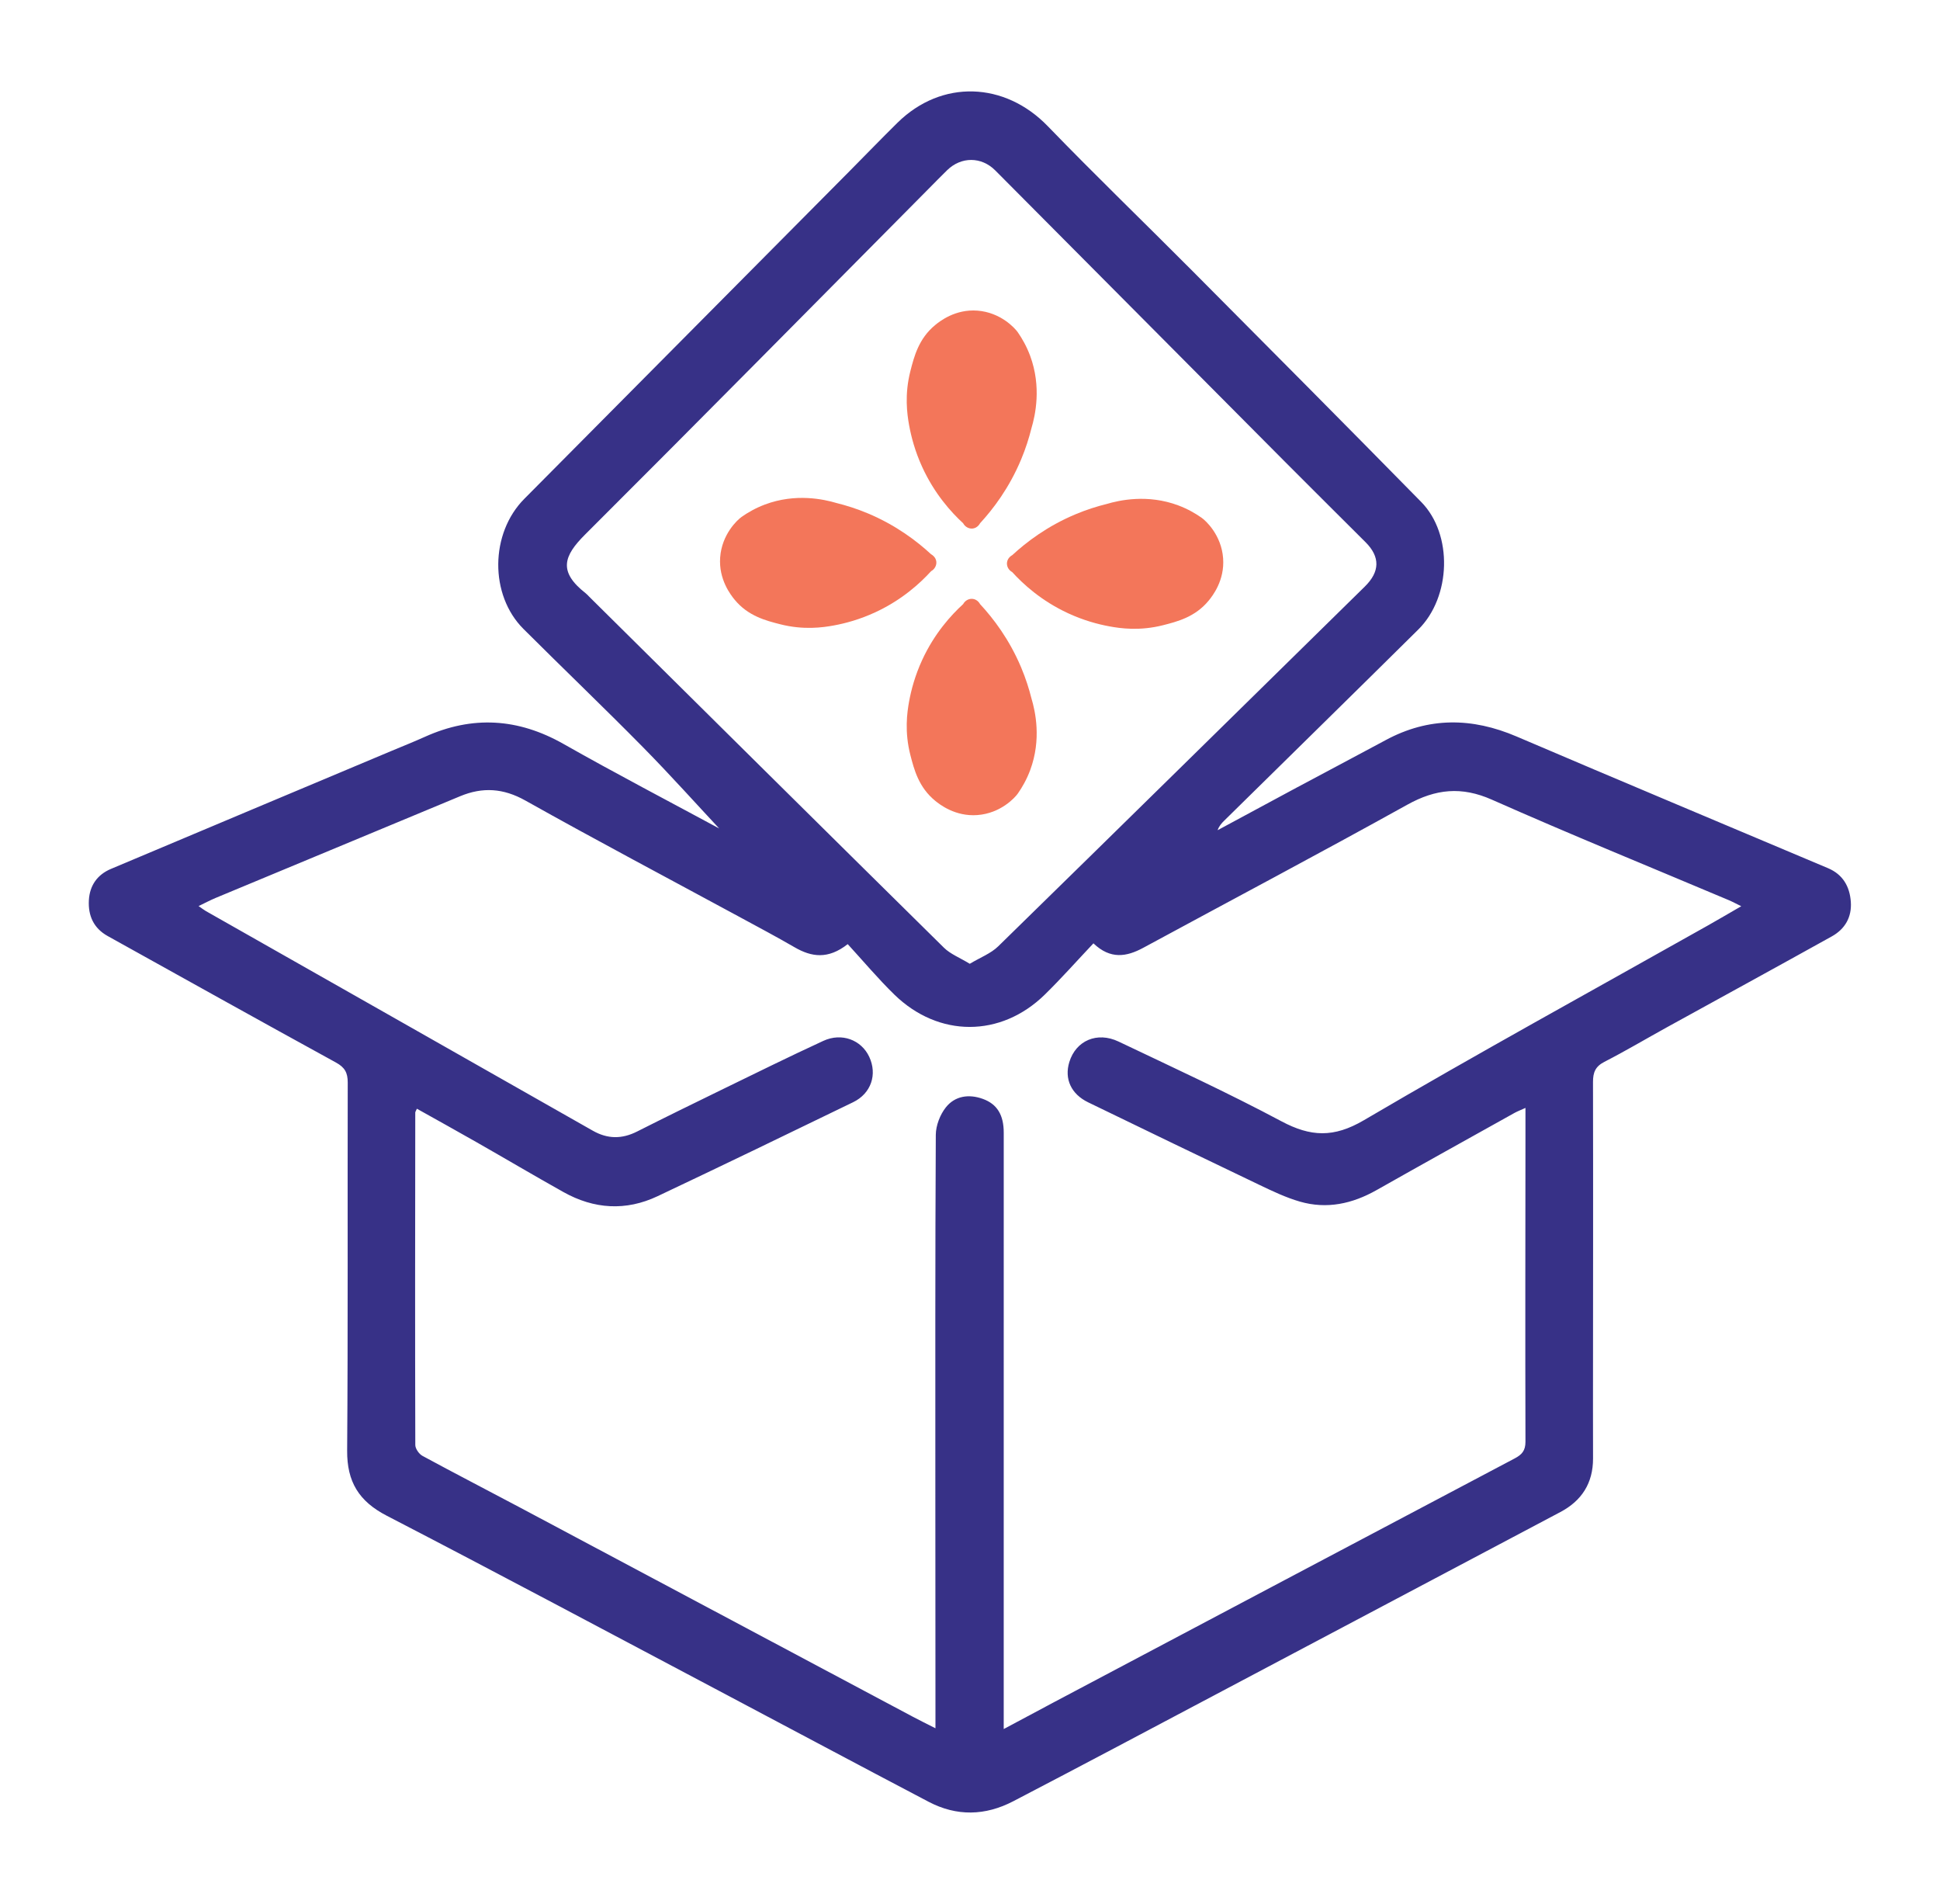
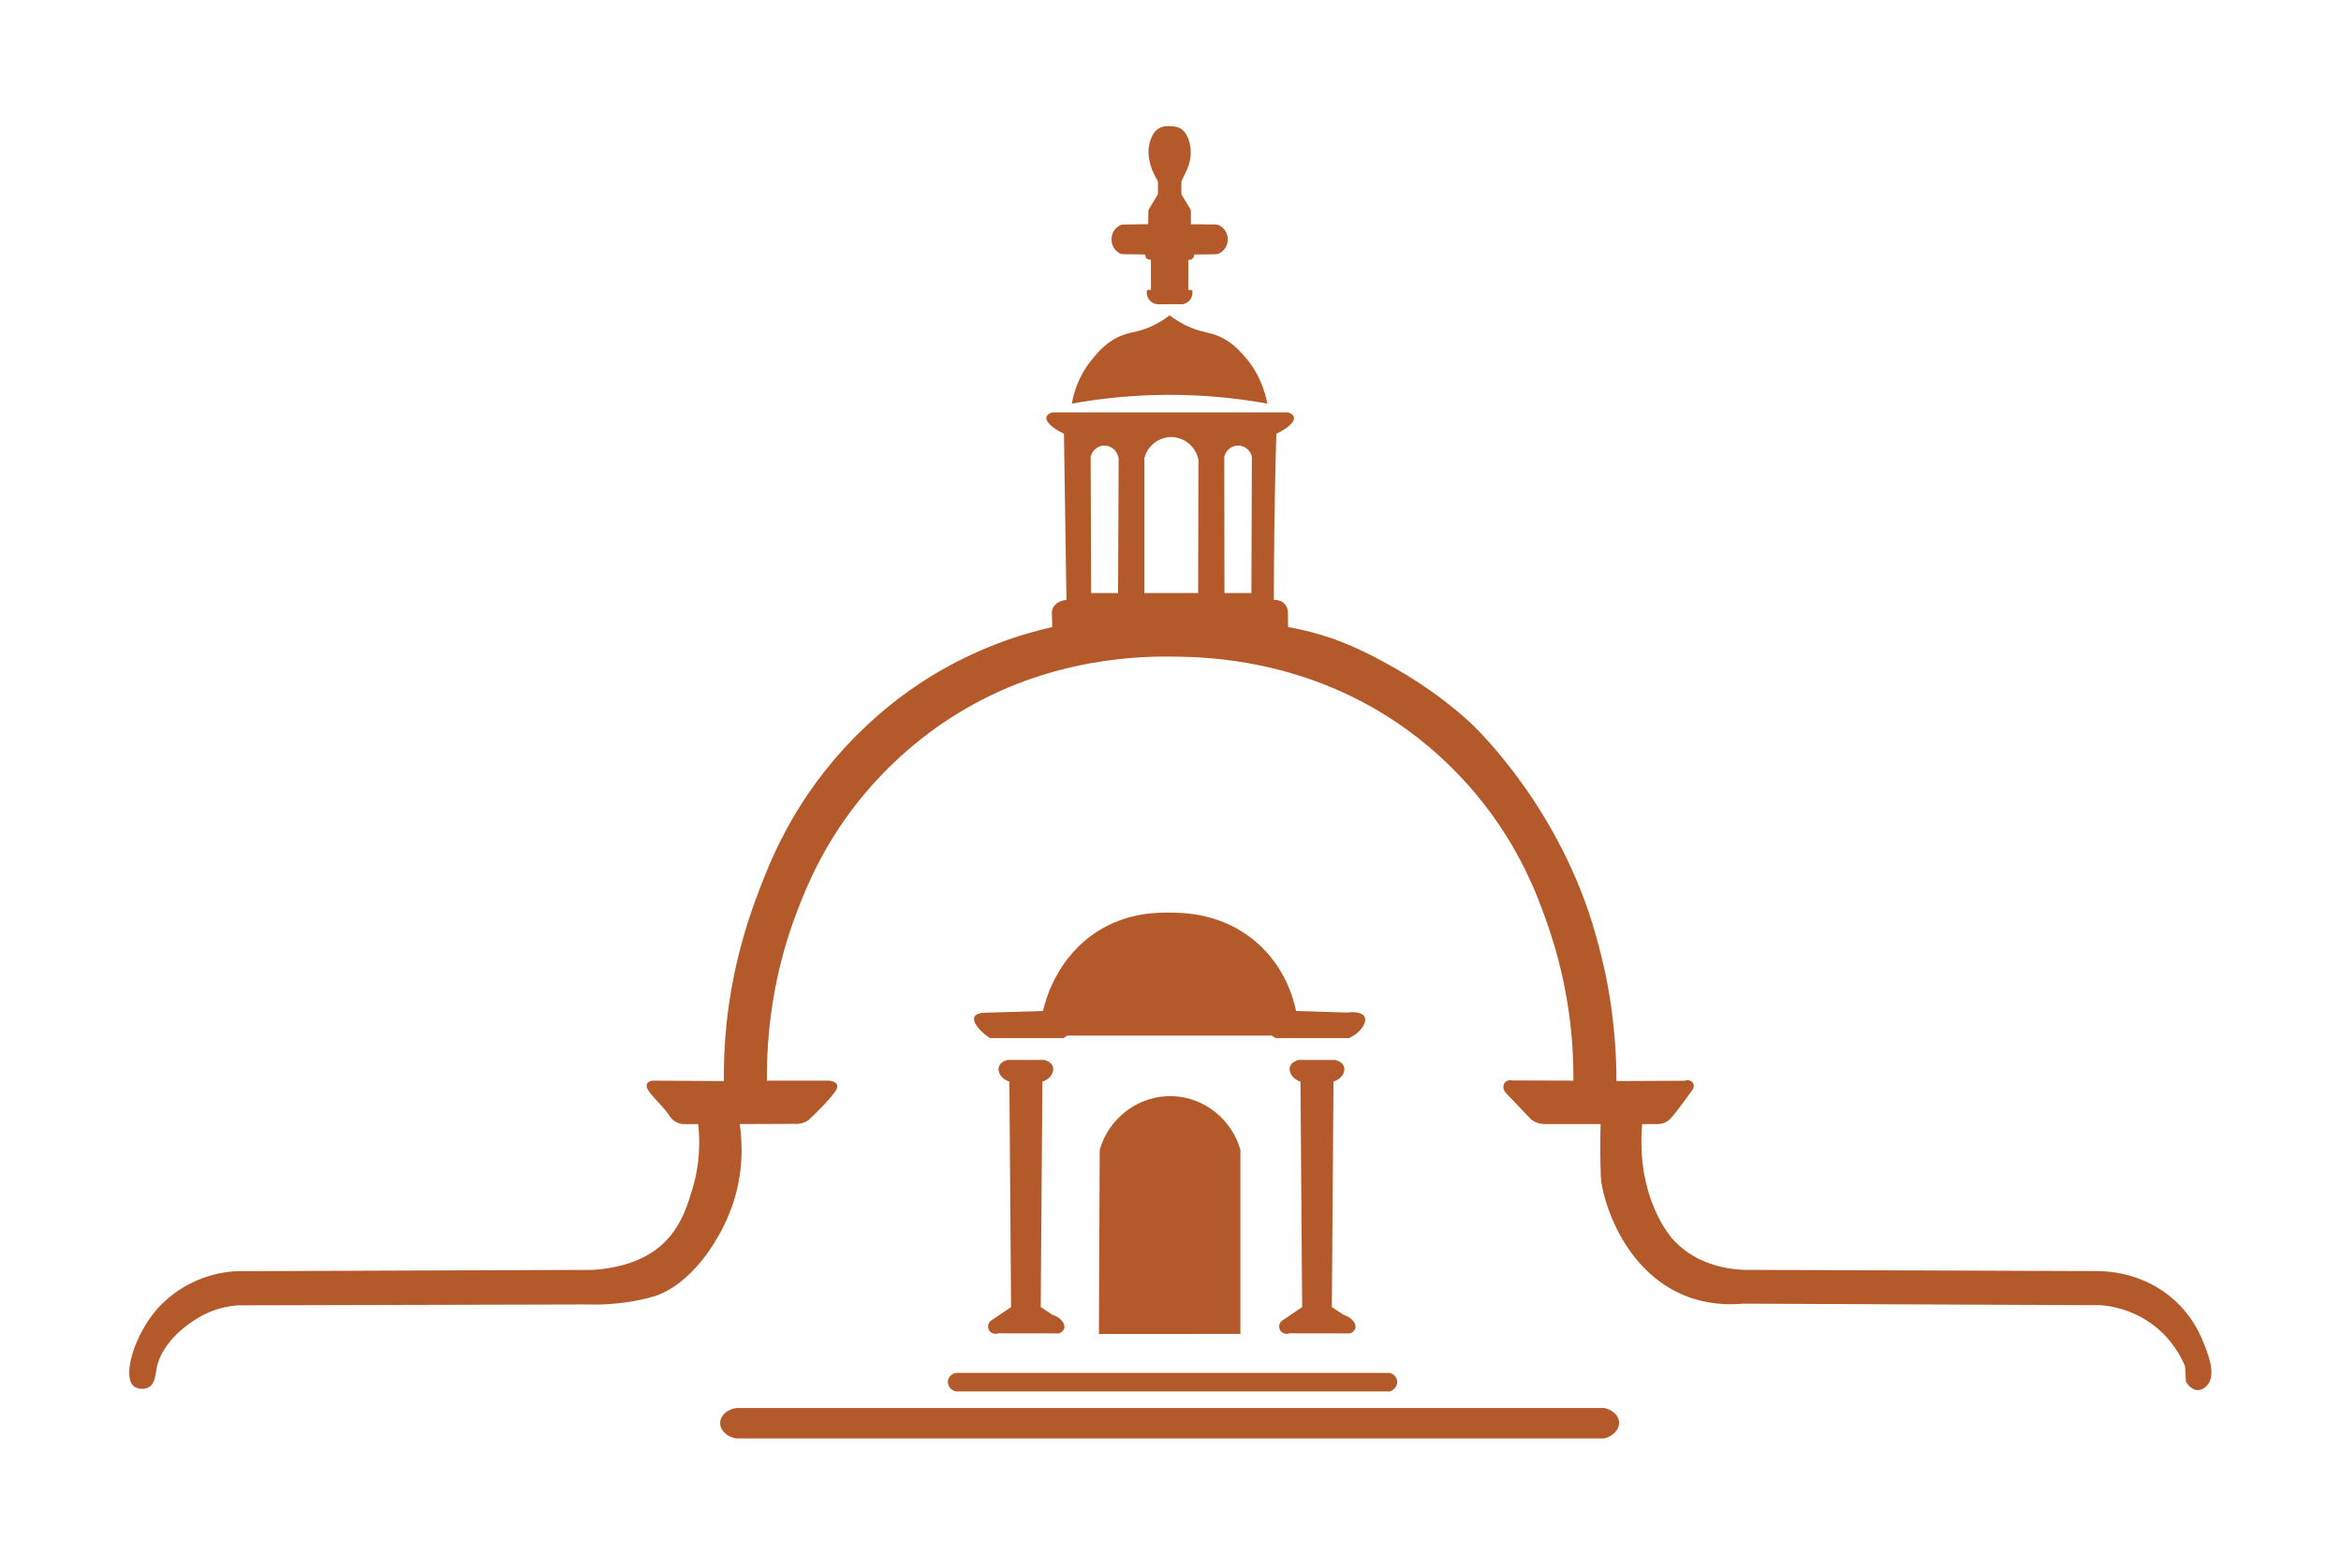
- <svg xmlns="http://www.w3.org/2000/svg" width="419.76" height="411.84" viewBox="0 0 419.76 411.84">
-   <path fill-rule="nonzero" fill="rgb(21.568%, 19.215%, 52.942%)" fill-opacity="1" d="M 209.832 208.484 C 212.121 207.109 214.398 206.258 215.984 204.707 C 242.473 178.82 268.875 152.84 295.305 126.887 C 298.586 123.668 298.66 120.473 295.453 117.273 C 289.633 111.469 283.797 105.68 277.996 99.852 C 257.105 78.863 236.227 57.859 215.344 36.863 C 212.355 33.863 207.977 33.84 204.926 36.824 C 203.535 38.184 202.18 39.578 200.809 40.957 C 176.09 65.871 151.434 90.848 126.59 115.637 C 121.957 120.262 120.727 123.648 126.742 128.348 C 127.02 128.562 127.25 128.84 127.5 129.09 C 153.066 154.406 178.613 179.738 204.234 205 C 205.645 206.387 207.66 207.16 209.832 208.484 M 183.422 204.23 C 179.156 207.578 175.582 207.031 171.91 204.902 C 167.934 202.598 163.871 200.445 159.828 198.254 C 144.438 189.918 128.957 181.742 113.695 173.18 C 108.895 170.484 104.418 170.215 99.547 172.242 C 81.922 179.566 64.297 186.891 46.68 194.23 C 45.508 194.719 44.383 195.32 42.969 196 C 43.719 196.516 44.117 196.836 44.555 197.086 C 72.461 212.918 100.371 228.738 128.266 244.59 C 131.48 246.418 134.582 246.418 137.852 244.766 C 143.848 241.738 149.879 238.781 155.918 235.84 C 163.309 232.242 170.68 228.602 178.141 225.16 C 182.121 223.324 186.355 224.945 188.07 228.594 C 189.863 232.41 188.5 236.535 184.586 238.43 C 170.512 245.258 156.426 252.07 142.285 258.758 C 135.414 262.008 128.527 261.566 121.918 257.867 C 115.594 254.328 109.352 250.637 103.055 247.047 C 98.797 244.617 94.508 242.25 90.203 239.836 C 89.977 240.355 89.852 240.508 89.852 240.664 C 89.824 264.633 89.793 288.605 89.859 312.574 C 89.859 313.379 90.664 314.523 91.41 314.93 C 98.398 318.723 105.473 322.359 112.492 326.094 C 140.812 341.16 169.125 356.25 197.441 371.324 C 198.957 372.129 200.5 372.887 202.406 373.855 C 202.406 371.957 202.406 370.555 202.406 369.152 C 202.398 354.203 202.383 339.254 202.383 324.305 C 202.379 298.035 202.34 271.766 202.48 245.496 C 202.492 243.477 203.398 241.121 204.66 239.535 C 206.637 237.051 209.645 236.617 212.656 237.711 C 215.758 238.832 217.18 241.188 217.18 245.031 C 217.188 286.34 217.18 327.648 217.176 368.953 C 217.176 370.473 217.176 371.992 217.176 374.02 C 221.281 371.828 224.695 369.992 228.125 368.176 C 261.324 350.602 294.523 333.023 327.742 315.48 C 329.297 314.66 330.074 313.797 330.066 311.855 C 330.004 289.832 330.051 267.805 330.066 245.781 C 330.066 243.867 330.066 241.949 330.066 239.66 C 328.918 240.18 328.281 240.418 327.691 240.746 C 317.734 246.301 307.762 251.828 297.84 257.445 C 292.602 260.406 287.09 261.613 281.262 259.93 C 278.234 259.055 275.332 257.668 272.473 256.301 C 260.113 250.398 247.781 244.43 235.453 238.457 C 231.754 236.668 230.254 233.375 231.371 229.738 C 232.781 225.125 237.355 223.086 242.027 225.309 C 253.832 230.93 265.727 236.402 277.258 242.551 C 283.574 245.918 288.574 246.16 295.098 242.328 C 319.633 227.918 344.598 214.238 369.395 200.277 C 371.75 198.953 374.078 197.578 376.758 196.031 C 375.605 195.469 374.852 195.055 374.066 194.723 C 356.969 187.508 339.777 180.508 322.812 172.988 C 316.227 170.07 310.652 170.656 304.496 174.074 C 285.566 184.582 266.422 194.711 247.379 205.02 C 243.762 206.977 240.273 207.586 236.586 204.062 C 233 207.855 229.656 211.637 226.059 215.156 C 216.543 224.465 203.094 224.48 193.508 215.145 C 189.969 211.695 186.777 207.887 183.422 204.23 M 156.66 180.344 C 150.812 174.086 145.102 167.699 139.094 161.605 C 130.59 152.977 121.828 144.602 113.254 136.043 C 105.902 128.703 106.023 115.383 113.438 107.914 C 136.859 84.305 160.301 60.711 183.73 37.109 C 187.223 33.598 190.656 30.027 194.188 26.551 C 203.742 17.141 217.395 17.656 226.723 27.309 C 236.988 37.926 247.625 48.176 258.043 58.648 C 274.57 75.262 291.102 91.879 307.523 108.598 C 314.383 115.586 314.004 129.121 306.883 136.172 C 292.93 149.984 278.902 163.723 264.91 177.496 C 264.32 178.074 263.766 178.691 263.457 179.586 C 269.184 176.5 274.902 173.402 280.633 170.332 C 287.023 166.91 293.441 163.539 299.824 160.098 C 309.141 155.074 318.508 155.199 328.141 159.316 C 350.57 168.902 373.07 178.316 395.539 187.805 C 398.738 189.16 400.227 191.754 400.465 195.074 C 400.703 198.387 399.207 200.965 396.367 202.547 C 384.477 209.164 372.527 215.684 360.609 222.254 C 356.121 224.73 351.711 227.352 347.152 229.691 C 345.199 230.691 344.676 231.973 344.68 234.047 C 344.727 257.574 344.688 281.105 344.676 304.633 C 344.672 308.262 344.684 311.887 344.688 315.516 C 344.691 320.805 342.266 324.621 337.633 327.074 C 305.684 343.988 273.738 360.902 241.781 377.809 C 234.281 381.773 226.77 385.719 219.242 389.641 C 213.176 392.801 206.996 392.941 200.934 389.762 C 185.824 381.836 170.773 373.793 155.691 365.816 C 131.699 353.129 107.762 340.34 83.664 327.867 C 77.641 324.75 75.062 320.523 75.113 313.777 C 75.309 287.242 75.176 260.703 75.238 234.168 C 75.242 232.059 74.617 230.902 72.707 229.852 C 56.195 220.801 39.758 211.625 23.297 202.48 C 20.254 200.789 19.043 198.066 19.23 194.727 C 19.41 191.539 21.062 189.203 24.004 187.961 C 44.203 179.445 64.414 170.965 84.621 162.473 C 87.066 161.445 89.535 160.469 91.953 159.379 C 102.215 154.762 112.074 155.348 121.914 160.922 C 133.293 167.371 144.898 173.422 156.406 179.637 C 156.629 179.758 156.898 179.789 157.145 179.859 C 156.98 180.023 156.82 180.184 156.66 180.344 " />
-   <path fill-rule="nonzero" fill="rgb(95.294%, 46.274%, 35.294%)" fill-opacity="1" d="M 208.395 130.68 C 208.824 129.887 209.672 129.441 210.508 129.555 C 211.527 129.691 212.012 130.594 212.055 130.68 C 214.891 133.73 218.352 138.238 220.93 144.34 C 221.945 146.746 222.664 149.027 223.184 151.102 C 223.996 153.812 225.383 159.93 222.902 166.594 C 222.141 168.633 221.168 170.316 220.223 171.664 C 219.59 172.566 216.512 175.93 211.492 176.312 C 206.688 176.68 203.316 174.012 202.336 173.215 C 198.777 170.305 197.785 166.453 196.984 163.355 C 195.684 158.301 196.266 154.141 196.703 151.734 C 197.16 149.242 197.98 146.141 199.52 142.793 C 202.203 136.957 205.852 133.004 208.395 130.68 " />
-   <path fill-rule="nonzero" fill="rgb(95.294%, 46.274%, 35.294%)" fill-opacity="1" d="M 219.012 123.754 C 218.219 123.324 217.773 122.473 217.891 121.641 C 218.031 120.617 218.934 120.137 219.02 120.09 C 222.078 117.266 226.594 113.812 232.703 111.25 C 235.109 110.242 237.395 109.527 239.469 109.016 C 242.184 108.211 248.301 106.836 254.961 109.332 C 256.996 110.098 258.68 111.074 260.023 112.023 C 260.926 112.66 264.277 115.742 264.648 120.766 C 265.004 125.57 262.332 128.934 261.531 129.914 C 258.613 133.469 254.758 134.453 251.66 135.242 C 246.602 136.527 242.441 135.938 240.039 135.492 C 237.547 135.035 234.445 134.203 231.102 132.656 C 225.273 129.957 221.328 126.301 219.012 123.754 " />
-   <path fill-rule="nonzero" fill="rgb(95.294%, 46.274%, 35.294%)" fill-opacity="1" d="M 208.395 113.188 C 208.824 113.988 209.672 114.438 210.508 114.324 C 211.527 114.188 212.012 113.277 212.055 113.188 C 214.891 110.113 218.352 105.57 220.93 99.418 C 221.945 96.996 222.664 94.695 223.184 92.605 C 223.996 89.871 225.383 83.707 222.902 76.992 C 222.141 74.938 221.168 73.238 220.223 71.879 C 219.59 70.969 216.512 67.582 211.492 67.195 C 206.688 66.828 203.316 69.512 202.336 70.32 C 198.777 73.25 197.785 77.137 196.984 80.258 C 195.684 85.352 196.266 89.543 196.703 91.969 C 197.16 94.48 197.98 97.605 199.52 100.98 C 202.203 106.863 205.852 110.848 208.395 113.188 " />
-   <path fill-rule="nonzero" fill="rgb(95.294%, 46.274%, 35.294%)" fill-opacity="1" d="M 201.465 123.555 C 202.254 123.121 202.699 122.273 202.586 121.438 C 202.445 120.418 201.543 119.938 201.453 119.891 C 198.395 117.062 193.879 113.613 187.773 111.051 C 185.363 110.043 183.082 109.328 181.008 108.816 C 178.293 108.008 172.172 106.637 165.516 109.133 C 163.48 109.898 161.793 110.875 160.453 111.82 C 159.551 112.461 156.195 115.543 155.824 120.566 C 155.469 125.371 158.145 128.734 158.945 129.715 C 161.863 133.27 165.719 134.25 168.816 135.039 C 173.875 136.328 178.035 135.738 180.438 135.293 C 182.93 134.836 186.027 134.004 189.371 132.457 C 195.203 129.758 199.145 126.102 201.465 123.555 " />
+ <svg xmlns="http://www.w3.org/2000/svg" width="470.938" height="315.418" viewBox="0 0 470.938 315.418">
+   <path fill-rule="nonzero" fill="rgb(70.589%, 35.294%, 16.47%)" fill-opacity="1" d="M 231.531 58.309 L 231.531 52.281 C 230.605 52.152 230.523 52.078 230.34 51.223 C 230.238 51.219 230.125 51.207 230.016 51.207 C 228.617 51.188 227.223 51.172 225.824 51.141 C 225.656 51.137 225.473 51.094 225.328 51.016 C 224.172 50.379 223.57 49.391 223.609 48.074 C 223.645 46.805 224.281 45.883 225.402 45.301 C 225.559 45.223 225.754 45.18 225.93 45.18 C 227.535 45.148 229.137 45.133 230.738 45.113 C 230.801 45.113 230.859 45.105 230.957 45.098 C 230.969 44.977 230.984 44.859 230.984 44.742 C 230.992 44.023 230.988 43.301 231.012 42.582 C 231.02 42.391 231.074 42.176 231.172 42.012 C 231.715 41.094 232.277 40.188 232.82 39.27 C 232.898 39.137 232.945 38.965 232.949 38.809 C 232.961 38.129 232.961 37.453 232.945 36.773 C 232.941 36.602 232.887 36.41 232.801 36.258 C 232.023 34.918 231.414 33.512 231.164 31.969 C 230.883 30.258 231.09 28.609 231.941 27.082 C 232.523 26.035 233.461 25.465 234.648 25.398 C 235.316 25.363 236.016 25.383 236.66 25.535 C 237.887 25.824 238.578 26.73 239.02 27.859 C 239.758 29.746 239.699 31.645 239.027 33.516 C 238.688 34.457 238.195 35.34 237.781 36.258 C 237.715 36.41 237.656 36.582 237.652 36.746 C 237.637 37.434 237.637 38.121 237.652 38.809 C 237.656 38.984 237.711 39.176 237.801 39.324 C 238.348 40.25 238.918 41.164 239.469 42.09 C 239.539 42.211 239.57 42.379 239.57 42.523 C 239.582 43.375 239.578 44.227 239.578 45.129 C 240.293 45.129 240.938 45.125 241.578 45.129 C 242.516 45.141 243.449 45.188 244.383 45.16 C 244.918 45.145 245.344 45.332 245.742 45.637 C 247.598 47.07 247.344 49.961 245.246 51.008 C 244.91 51.176 244.469 51.16 244.078 51.172 C 242.926 51.199 241.777 51.195 240.625 51.207 C 240.504 51.207 240.383 51.207 240.266 51.207 C 240.145 51.965 239.801 52.328 239.055 52.293 L 239.055 58.34 C 239.258 58.34 239.461 58.32 239.66 58.348 C 239.734 58.355 239.848 58.461 239.859 58.535 C 240.027 59.766 239.332 60.832 238.145 61.172 C 238 61.211 237.84 61.219 237.688 61.219 C 236.145 61.223 234.605 61.199 233.062 61.227 C 231.984 61.25 231.023 60.539 230.762 59.426 C 230.75 59.379 230.734 59.328 230.73 59.277 C 230.723 59.012 230.645 58.719 230.73 58.484 C 230.84 58.18 231.18 58.398 231.406 58.332 C 231.445 58.32 231.484 58.316 231.531 58.309 " />
+   <path fill-rule="nonzero" fill="rgb(70.589%, 35.294%, 16.47%)" fill-opacity="1" d="M 224.922 119.348 C 224.961 110.316 225 101.285 225.039 92.25 C 224.824 90.703 223.488 89.594 222.055 89.66 C 220.82 89.719 219.719 90.641 219.406 91.93 C 219.438 101.07 219.469 110.211 219.5 119.348 Z M 251.742 119.348 C 251.773 110.211 251.805 101.07 251.836 91.93 C 251.562 90.648 250.461 89.715 249.191 89.66 C 247.832 89.602 246.59 90.559 246.289 91.93 C 246.301 101.07 246.312 110.211 246.32 119.348 Z M 241.027 119.348 C 241.051 110.426 241.07 101.504 241.094 92.578 C 240.59 89.879 238.23 87.93 235.57 87.949 C 233.082 87.969 230.863 89.703 230.219 92.184 L 230.219 119.348 Z M 260.293 83.891 C 260.539 84.789 259.164 86.16 256.766 87.273 C 256.715 89.082 256.664 90.895 256.617 92.711 C 256.383 102.16 256.266 111.496 256.262 120.723 C 256.383 120.711 257.695 120.617 258.531 121.645 C 259.125 122.375 259.105 123.203 259.09 123.418 C 259.102 124.34 259.109 125.262 259.121 126.184 C 260.875 126.492 263.277 126.996 266.066 127.848 C 268.008 128.441 272.086 129.801 277.914 132.957 C 281.484 134.891 288.398 138.691 295.676 145.32 C 295.676 145.32 311.445 159.68 319.512 183.293 C 321.633 189.496 322.992 196.098 322.992 196.098 C 323.609 199.09 324.012 201.707 324.281 203.773 C 324.762 207.449 325.176 212.105 325.18 217.543 C 329.781 217.52 334.383 217.5 338.98 217.477 C 339.617 217.207 340.328 217.469 340.609 218.008 C 340.836 218.449 340.75 219.016 340.387 219.414 C 338.516 222.059 337.008 224.016 336.242 224.895 C 336.047 225.117 335.695 225.508 335.113 225.805 C 334.488 226.125 333.891 226.188 333.5 226.195 L 330.348 226.195 C 329.566 235.43 332.008 241.652 333.473 244.633 C 335.031 247.801 336.5 249.375 336.93 249.82 C 341.711 254.777 348.207 255.422 350.75 255.531 C 374.363 255.613 397.977 255.695 421.59 255.777 C 423.855 255.762 430.273 256.02 436.152 260.559 C 441.156 264.422 442.938 269.203 443.723 271.305 C 444.43 273.195 445.695 276.715 444.121 278.652 C 443.961 278.848 443.266 279.707 442.211 279.734 C 440.719 279.773 439.785 278.117 439.742 278.035 C 439.684 277.004 439.625 275.973 439.566 274.941 C 438.855 273.23 437.168 269.812 433.547 266.93 C 429.125 263.41 424.461 262.793 422.629 262.645 C 398.633 262.543 374.641 262.438 350.645 262.336 C 345.238 262.828 341.305 261.656 339.129 260.793 C 326.414 255.77 322.234 241.082 322.035 236.734 C 322.023 236.395 321.898 233.184 321.938 228.941 C 321.949 227.797 321.969 226.844 321.988 226.195 L 310.641 226.195 C 310.328 226.188 309.91 226.145 309.445 226.004 C 308.855 225.824 308.41 225.562 308.121 225.355 C 306.391 223.551 304.66 221.742 302.934 219.934 C 302.305 219.281 302.289 218.32 302.781 217.789 C 303.129 217.41 303.711 217.273 304.266 217.418 C 308.352 217.43 312.438 217.445 316.523 217.457 C 316.574 209.441 315.629 198.613 311.52 186.625 C 309.559 180.902 305.926 170.609 297.016 159.91 C 290.383 151.949 283.574 147.055 279.793 144.605 C 261.602 132.832 243.32 132.258 236.98 132.141 C 230.477 132.02 211.285 131.914 192.113 143.902 C 182.16 150.125 175.742 157.398 172.535 161.449 C 165.543 170.293 162.309 178.371 160.586 182.773 C 155.379 196.082 154.207 208.379 154.277 217.457 L 166.73 217.457 C 166.945 217.477 168.133 217.594 168.395 218.297 C 168.59 218.816 168.195 219.402 167.914 219.785 C 166.469 221.766 163.738 224.367 162.684 225.355 C 162.469 225.512 162.203 225.68 161.883 225.82 C 161.059 226.18 160.297 226.188 159.844 226.152 C 156.168 226.168 152.492 226.184 148.816 226.195 C 149.375 230.141 149.613 236.289 147.16 243.043 C 144.52 250.309 138.625 258.672 131.566 260.871 C 130.363 261.242 126.902 262.133 122.535 262.422 C 120.75 262.543 119.25 262.531 118.172 262.496 C 94.684 262.555 71.195 262.613 47.707 262.672 C 44.164 262.988 41.691 264.141 40.297 264.941 C 39.199 265.57 32.613 269.348 31.484 275.473 C 31.262 276.691 31.172 278.445 29.934 279.152 C 29.055 279.652 27.668 279.586 26.898 278.93 C 24.586 276.957 26.961 268.863 31.438 263.609 C 32.176 262.746 34.941 259.641 39.723 257.609 C 42.863 256.27 45.691 255.902 47.551 255.801 C 70.77 255.715 93.988 255.629 117.207 255.543 C 118.543 255.59 120.387 255.551 122.535 255.168 C 124.125 254.887 128.297 254.148 131.938 251.469 C 136.699 247.965 138.223 242.852 139.34 239.105 C 140.121 236.496 141.098 231.977 140.453 226.195 L 137.301 226.195 C 136.879 226.141 136.207 225.992 135.578 225.527 C 135.062 225.145 134.793 224.715 134.695 224.559 C 133.07 222.031 129.5 219.43 130.16 218.082 C 130.262 217.875 130.516 217.598 131.25 217.457 C 136.039 217.484 140.832 217.512 145.621 217.543 C 145.586 214.543 145.68 210.586 146.16 205.961 C 146.656 201.219 147.961 192.008 152 181.07 C 154.414 174.527 158.293 164.305 167.246 153.535 C 175.02 144.188 182.988 138.789 186.492 136.582 C 196.312 130.402 205.531 127.57 211.68 126.184 C 211.652 125.176 211.625 124.168 211.594 123.16 C 211.629 122.871 211.707 122.547 211.883 122.223 C 212.609 120.891 214.328 120.738 214.539 120.723 C 214.371 109.57 214.199 98.422 214.031 87.273 C 211.633 86.168 210.262 84.793 210.508 83.898 C 210.559 83.703 210.754 83.301 211.68 82.984 L 259.121 82.984 C 260.047 83.297 260.238 83.699 260.293 83.891 " />
+   <path fill-rule="nonzero" fill="rgb(70.589%, 35.294%, 16.47%)" fill-opacity="1" d="M 249.531 268.422 C 240.043 268.43 230.555 268.438 221.066 268.441 C 221.121 256.082 221.172 243.719 221.227 231.359 C 223.152 224.738 229.328 220.293 236.023 220.582 C 242.273 220.855 247.75 225.199 249.531 231.359 Z M 249.531 268.422 " />
+   <path fill-rule="nonzero" fill="rgb(70.589%, 35.294%, 16.47%)" fill-opacity="1" d="M 256.613 208.898 C 256.359 208.73 256.109 208.562 255.855 208.395 L 214.695 208.395 C 214.441 208.562 214.191 208.73 213.938 208.898 L 199.145 208.898 C 196.762 207.305 195.594 205.539 196.035 204.609 C 196.121 204.434 196.418 203.961 197.672 203.805 C 201.723 203.688 205.77 203.566 209.816 203.445 C 210.301 201.328 212.547 192.656 220.816 187.402 C 226.703 183.668 232.547 183.625 235.273 183.641 C 238.062 183.66 245.957 183.707 252.766 189.617 C 258.539 194.633 260.223 200.996 260.73 203.445 C 264.184 203.547 267.637 203.652 271.09 203.758 C 272.652 203.527 274.117 203.824 274.516 204.609 C 275.012 205.598 273.988 207.664 271.402 208.898 Z M 256.613 208.898 " />
+   <path fill-rule="nonzero" fill="rgb(70.589%, 35.294%, 16.47%)" fill-opacity="1" d="M 235.289 63.445 C 236.211 64.156 237.691 65.168 239.688 65.977 C 242.152 66.977 243.352 66.828 245.387 67.746 C 247.703 68.789 249.094 70.309 250.184 71.5 C 253.434 75.055 254.539 79.07 254.957 81.219 C 249.508 80.234 242.859 79.453 235.281 79.453 C 227.711 79.457 221.07 80.234 215.621 81.219 C 215.93 79.438 216.785 75.949 219.488 72.562 C 220.707 71.039 222.59 68.684 225.789 67.465 C 227.852 66.68 229.254 66.824 231.953 65.52 C 233.453 64.797 234.578 64 235.289 63.445 " />
+   <path fill-rule="nonzero" fill="rgb(70.589%, 35.294%, 16.47%)" fill-opacity="1" d="M 214.102 267.281 C 214.074 267.387 213.918 267.926 213.062 268.32 C 208.988 268.312 204.91 268.309 200.836 268.301 C 200.047 268.613 199.16 268.223 198.867 267.484 C 198.598 266.809 198.883 265.996 199.555 265.617 C 200.832 264.754 202.113 263.891 203.395 263.023 C 203.281 247.898 203.168 232.77 203.055 217.641 C 201.398 217.164 200.602 215.66 200.957 214.617 C 201.297 213.609 202.613 213.312 202.703 213.293 L 210.055 213.293 C 210.145 213.312 211.461 213.609 211.801 214.617 C 212.156 215.66 211.359 217.164 209.699 217.641 C 209.59 232.77 209.477 247.898 209.363 263.023 C 210.152 263.543 210.941 264.062 211.73 264.582 C 213.449 265.117 214.328 266.398 214.102 267.281 " />
+   <path fill-rule="nonzero" fill="rgb(70.589%, 35.294%, 16.47%)" fill-opacity="1" d="M 279.605 276.273 C 280.363 276.484 280.934 277.078 281.055 277.789 C 281.219 278.703 280.617 279.676 279.605 279.996 L 192.305 279.996 C 191.258 279.789 190.57 278.828 190.695 277.879 C 190.797 277.094 191.449 276.426 192.305 276.273 Z M 279.605 276.273 " />
+   <path fill-rule="nonzero" fill="rgb(70.589%, 35.294%, 16.47%)" fill-opacity="1" d="M 272.664 267.281 C 272.637 267.387 272.48 267.926 271.625 268.32 C 267.551 268.312 263.473 268.309 259.398 268.301 C 258.609 268.613 257.723 268.223 257.43 267.484 C 257.16 266.809 257.441 265.996 258.117 265.617 C 259.395 264.754 260.676 263.891 261.953 263.023 C 261.844 247.898 261.73 232.77 261.617 217.641 C 259.961 217.164 259.164 215.66 259.516 214.617 C 259.859 213.609 261.176 213.312 261.266 213.293 L 268.617 213.293 C 268.707 213.312 270.023 213.609 270.363 214.617 C 270.719 215.66 269.922 217.164 268.262 217.641 C 268.152 232.77 268.039 247.898 267.926 263.023 C 268.715 263.543 269.504 264.062 270.293 264.582 C 272.012 265.117 272.891 266.398 272.664 267.281 " />
+   <path fill-rule="nonzero" fill="rgb(70.589%, 35.294%, 16.47%)" fill-opacity="1" d="M 322.758 283.332 C 324.27 283.676 325.41 284.652 325.66 285.82 C 325.98 287.324 324.777 288.93 322.758 289.453 L 148.121 289.453 C 146.023 289.113 144.648 287.531 144.898 285.973 C 145.105 284.676 146.41 283.582 148.121 283.332 Z M 322.758 283.332 " />
</svg>
